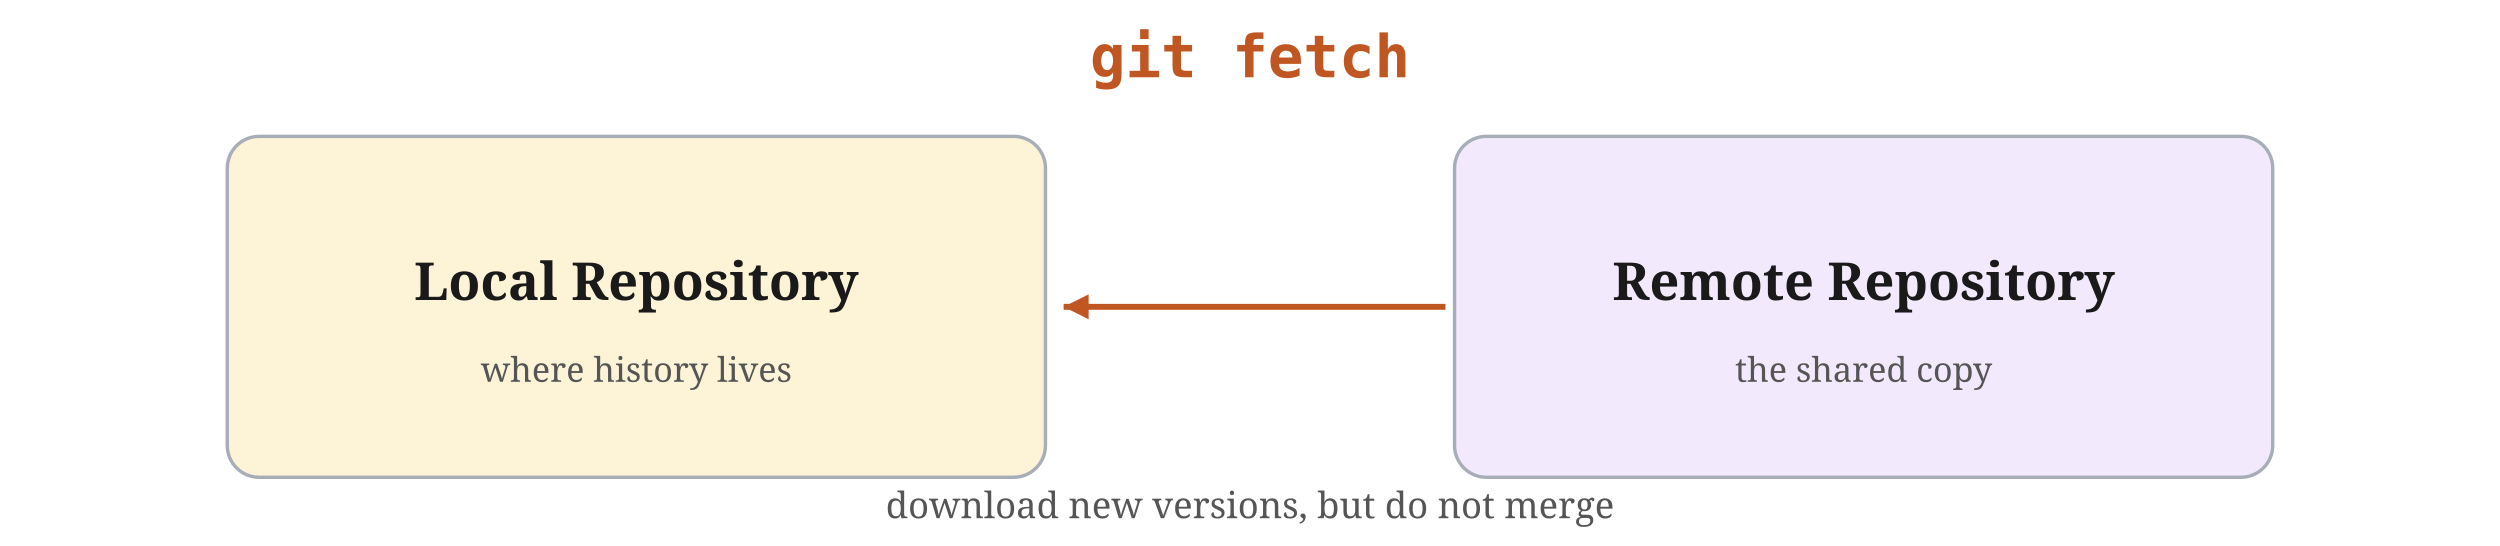
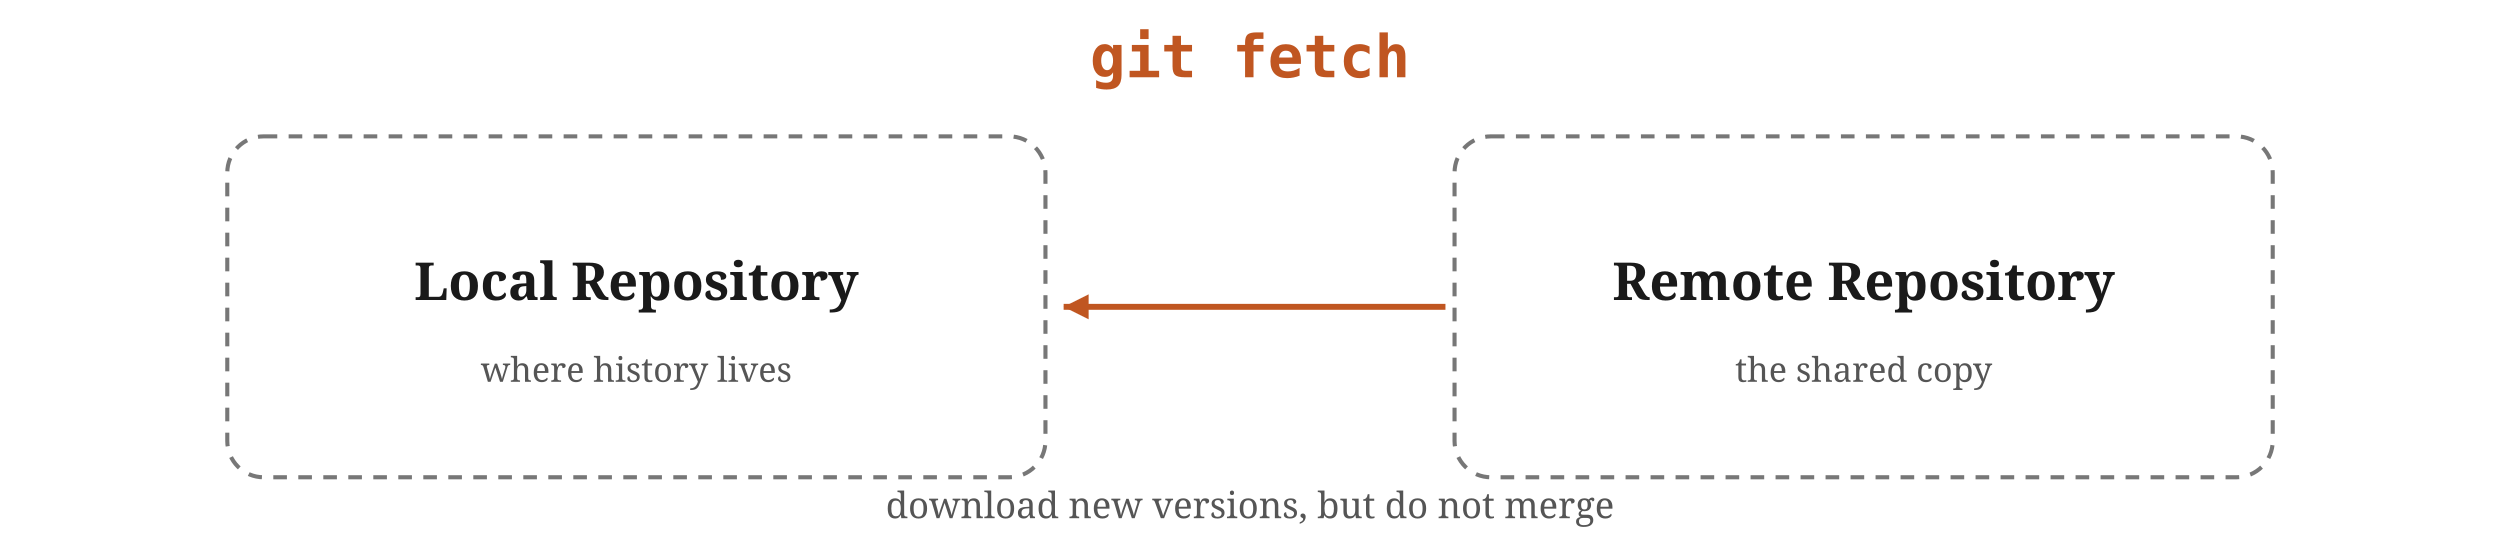
<svg xmlns="http://www.w3.org/2000/svg" width="1100" height="240" viewBox="0 0 1100 240" font-family="Droid Serif, Georgia, serif">
-   <rect x="100" y="60" width="360" height="150" rx="14" fill="#fdf3d7" stroke="#a7aeb8" stroke-width="1.5" />
-   <rect x="640" y="60" width="360" height="150" rx="14" fill="#f2eafc" stroke="#a7aeb8" stroke-width="1.5" />
+   <rect x="100" y="60" width="360" height="150" rx="16" fill="none" stroke="#777777" stroke-width="1.8" stroke-dasharray="6 5" />
+   <rect x="640" y="60" width="360" height="150" rx="16" fill="none" stroke="#777777" stroke-width="1.8" stroke-dasharray="6 5" />
  <text x="280.0" y="132" text-anchor="middle" font-family="Droid Serif, Georgia, serif" font-size="23" font-weight="bold" fill="#1a1a1a">Local Repository</text>
  <text x="280.0" y="168" text-anchor="middle" font-family="Droid Serif, Georgia, serif" font-size="15" fill="#555555">where history lives</text>
  <text x="820.0" y="132" text-anchor="middle" font-family="Droid Serif, Georgia, serif" font-size="23" font-weight="bold" fill="#1a1a1a">Remote Repository</text>
  <text x="820.0" y="168" text-anchor="middle" font-family="Droid Serif, Georgia, serif" font-size="15" fill="#555555">the shared copy</text>
  <text x="550.0" y="34" text-anchor="middle" font-family="Inconsolata, 'Ubuntu Mono', Consolas, Menlo, monospace" font-size="26" font-weight="bold" fill="#c05621">git fetch</text>
  <polyline points="636,135.0 468,135.0" fill="none" stroke="#c05621" stroke-width="2.6" stroke-linejoin="round" />
  <polygon points="468.0,135.0 479.0,129.5 479.0,140.5" fill="#c05621" />
  <text x="550.0" y="228" text-anchor="middle" font-family="Droid Serif, Georgia, serif" font-size="16" fill="#555555">download new versions, but do not merge</text>
</svg>
